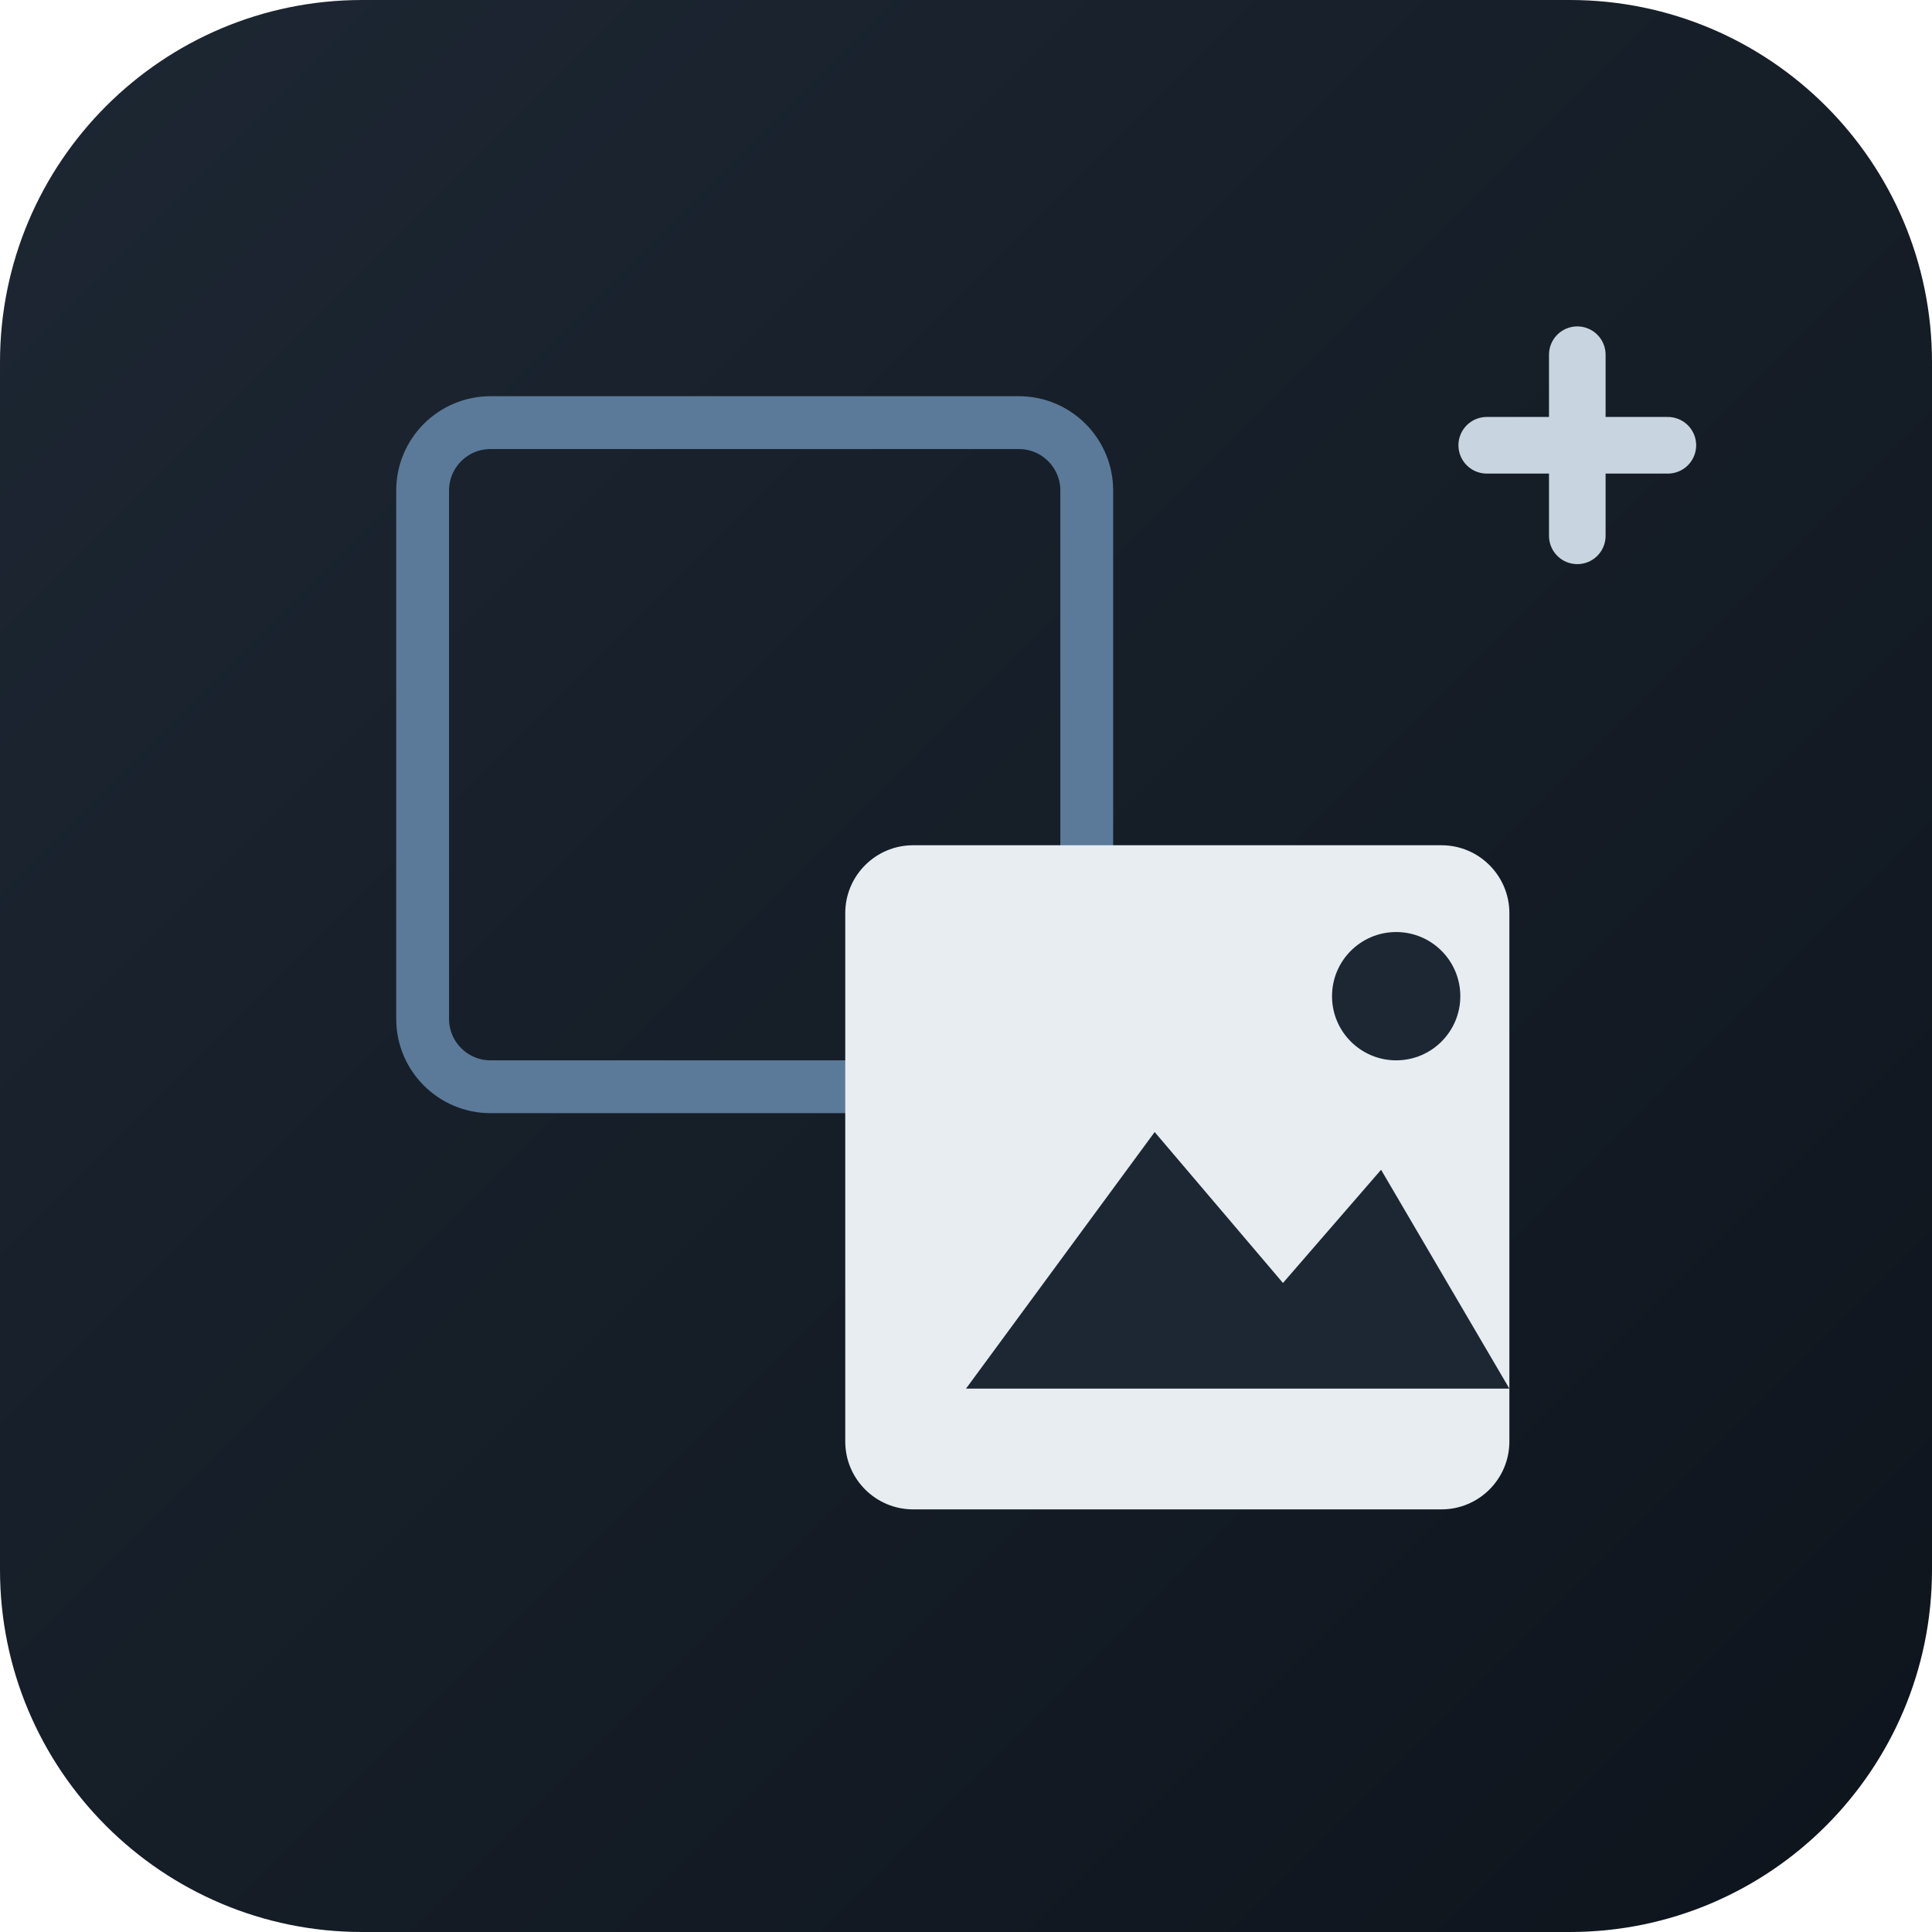
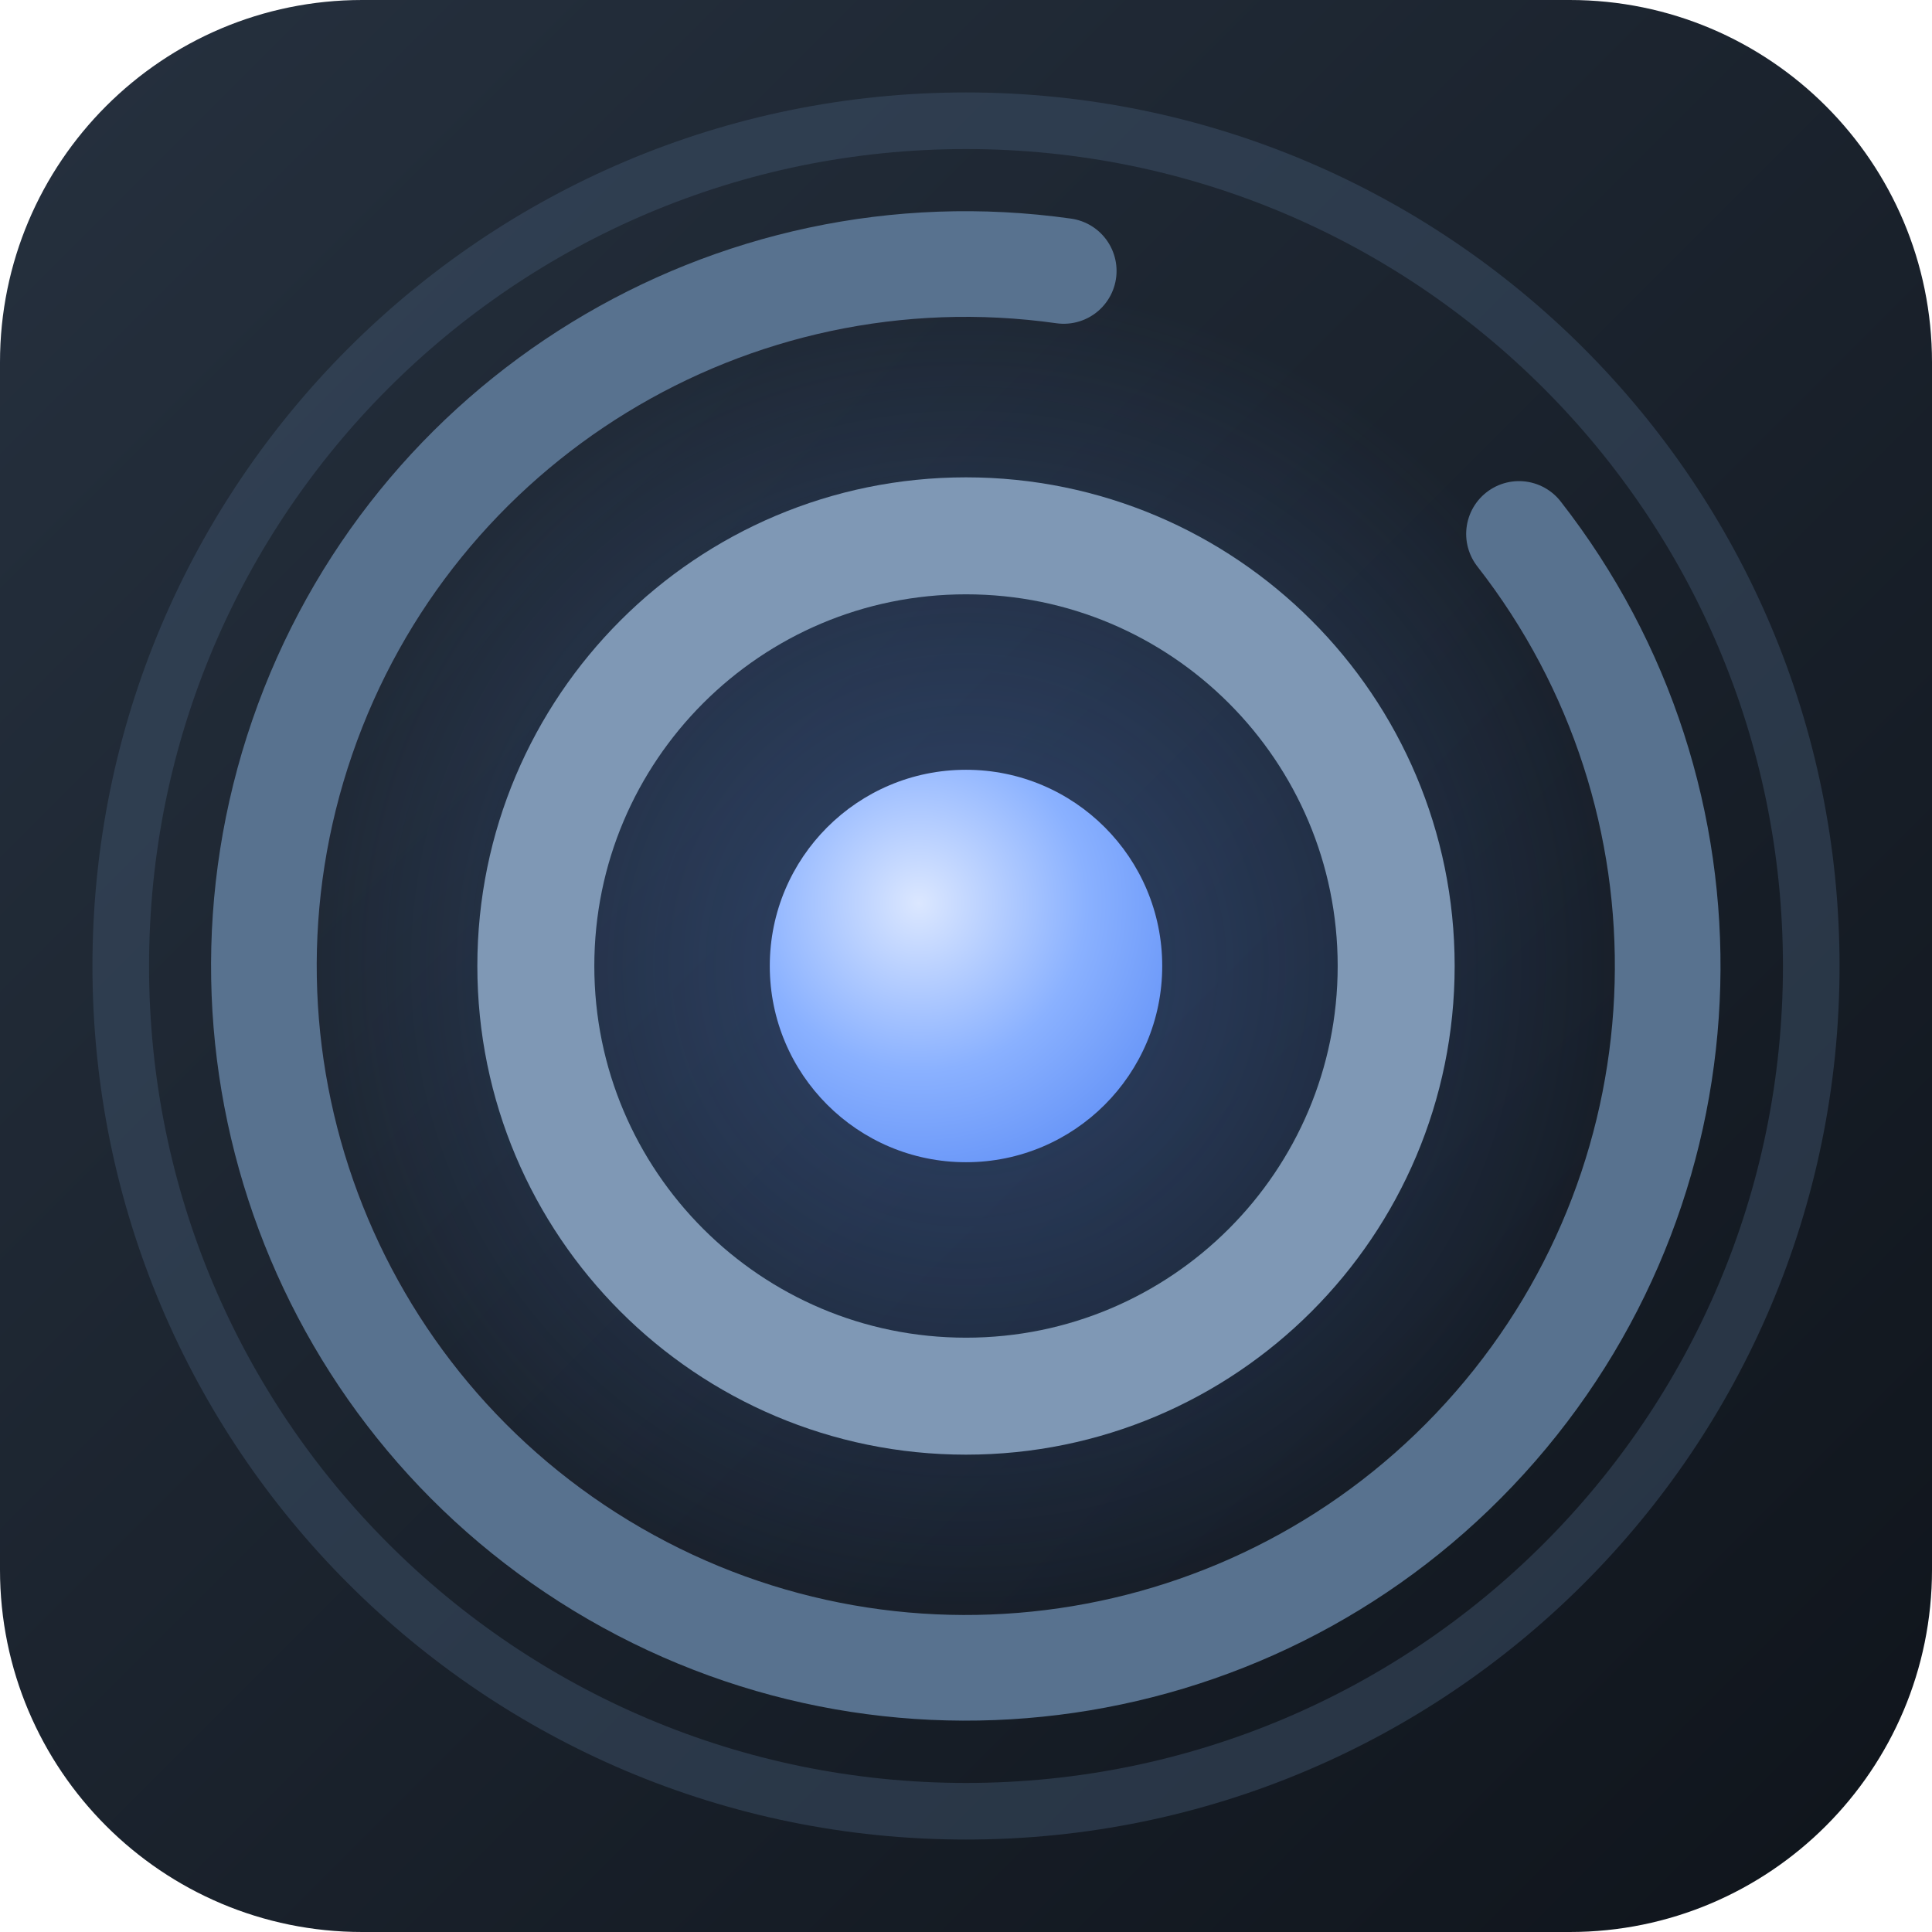
<svg xmlns="http://www.w3.org/2000/svg" width="1024" height="1024" viewBox="0 0 1024 1024">
  <defs>
    <linearGradient id="bg" x1="0" y1="0" x2="1" y2="1">
-       <stop offset="0" stop-color="#1d2733" />
-       <stop offset="1" stop-color="#0e141c" />
+       <stop offset="0" stop-color="#26313f" />
+       <stop offset="1" stop-color="#0f141b" />
    </linearGradient>
+     <radialGradient id="glow" cx="0.5" cy="0.5" r="0.5">
+       <stop offset="0" stop-color="#5b8def" stop-opacity="0.32" />
+       <stop offset="1" stop-color="#5b8def" stop-opacity="0" />
+     </radialGradient>
+     <radialGradient id="core" cx="0.38" cy="0.34" r="0.95">
+       <stop offset="0" stop-color="#dbe7ff" />
+       <stop offset="0.45" stop-color="#8ab1ff" />
+       <stop offset="1" stop-color="#4d80f2" />
+     </radialGradient>
  </defs>
  <rect width="1024" height="1024" rx="192" fill="url(#bg)" />
-   <rect x="224" y="224" width="352" height="352" rx="36" fill="none" stroke="#5b7a99" stroke-width="28" />
-   <rect x="448" y="448" width="352" height="352" rx="36" fill="#e8edf2" />
-   <path d="M512 736 L612 600 L680 680 L732 620 L800 736 Z" fill="#1d2733" />
-   <circle cx="740" cy="528" r="34" fill="#1d2733" />
-   <path d="M836 188 v96 M788 236 h96" stroke="#c8d4e0" stroke-width="30" stroke-linecap="round" />
+   <circle cx="512" cy="512" r="360" fill="url(#glow)" />
+   <circle cx="512" cy="512" r="448" fill="none" stroke="#3d5169" stroke-width="30" opacity="0.5" />
+   <path d="M 805.1 283 A 372 372 0 1 1 563.8 143.6" fill="none" stroke="#58728f" stroke-width="56" stroke-linecap="round" />
+   <circle cx="512" cy="512" r="228" fill="none" stroke="#7f98b5" stroke-width="62" />
+   <circle cx="512" cy="512" r="104" fill="url(#core)" />
</svg>
